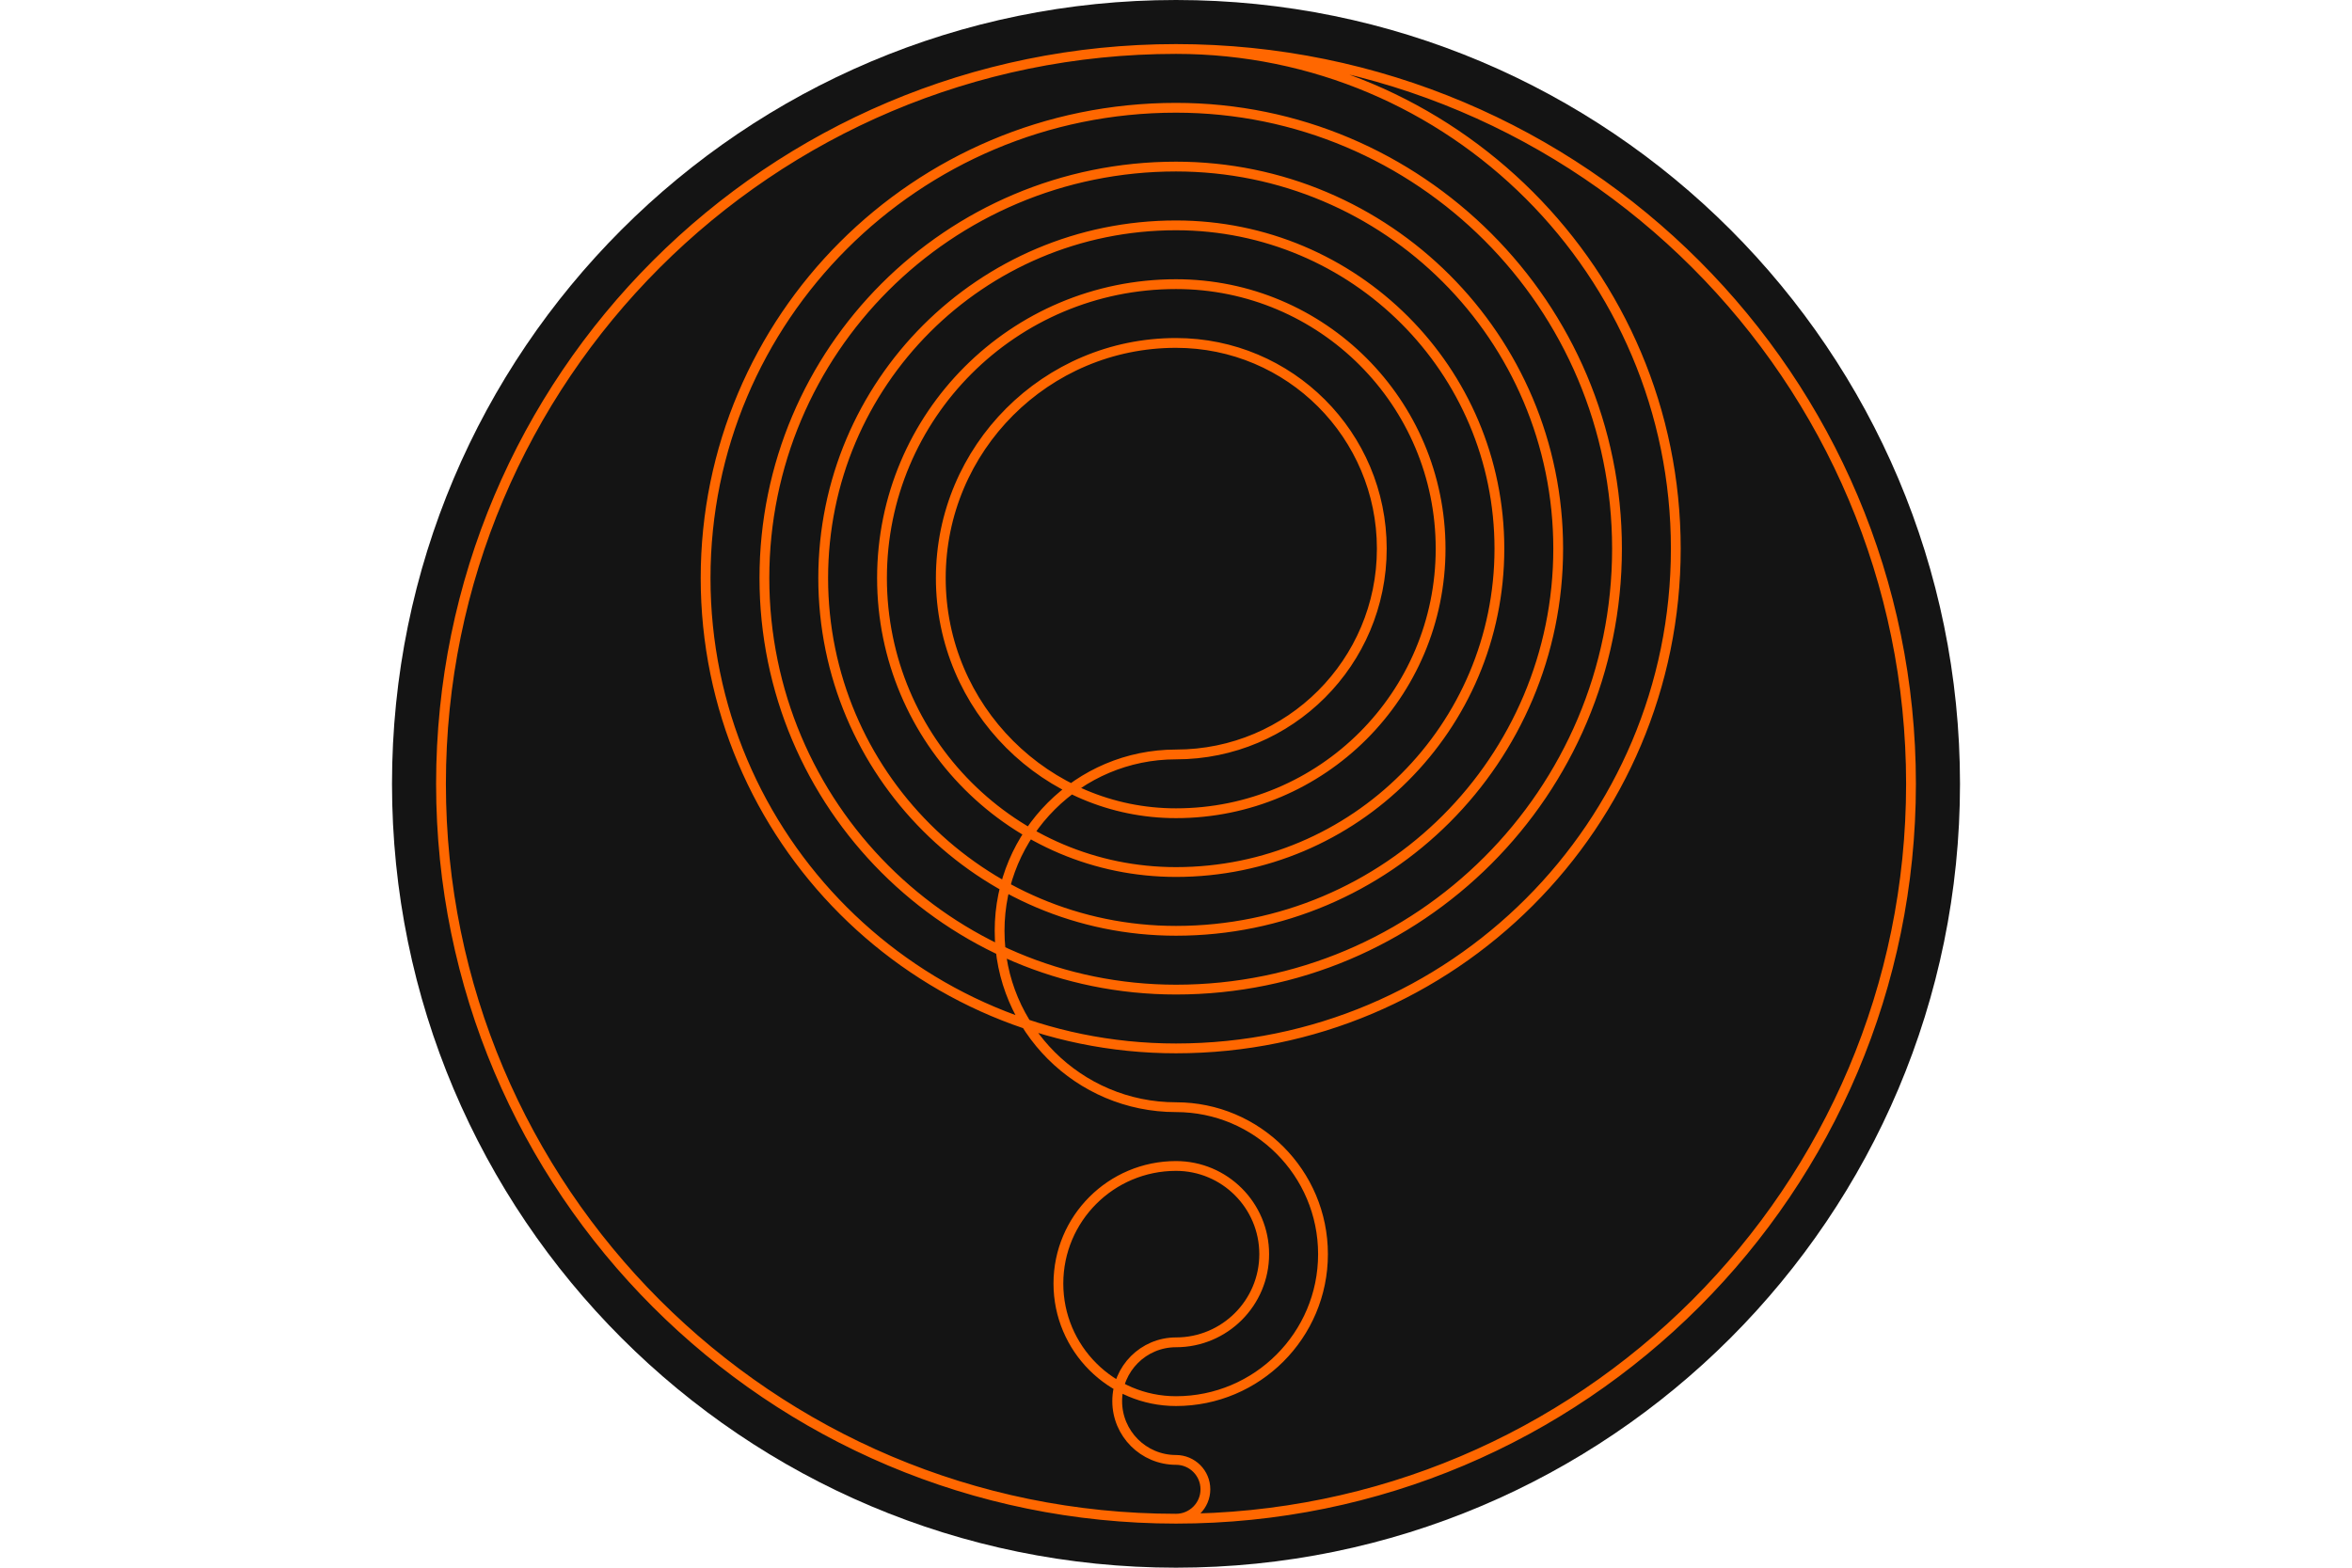
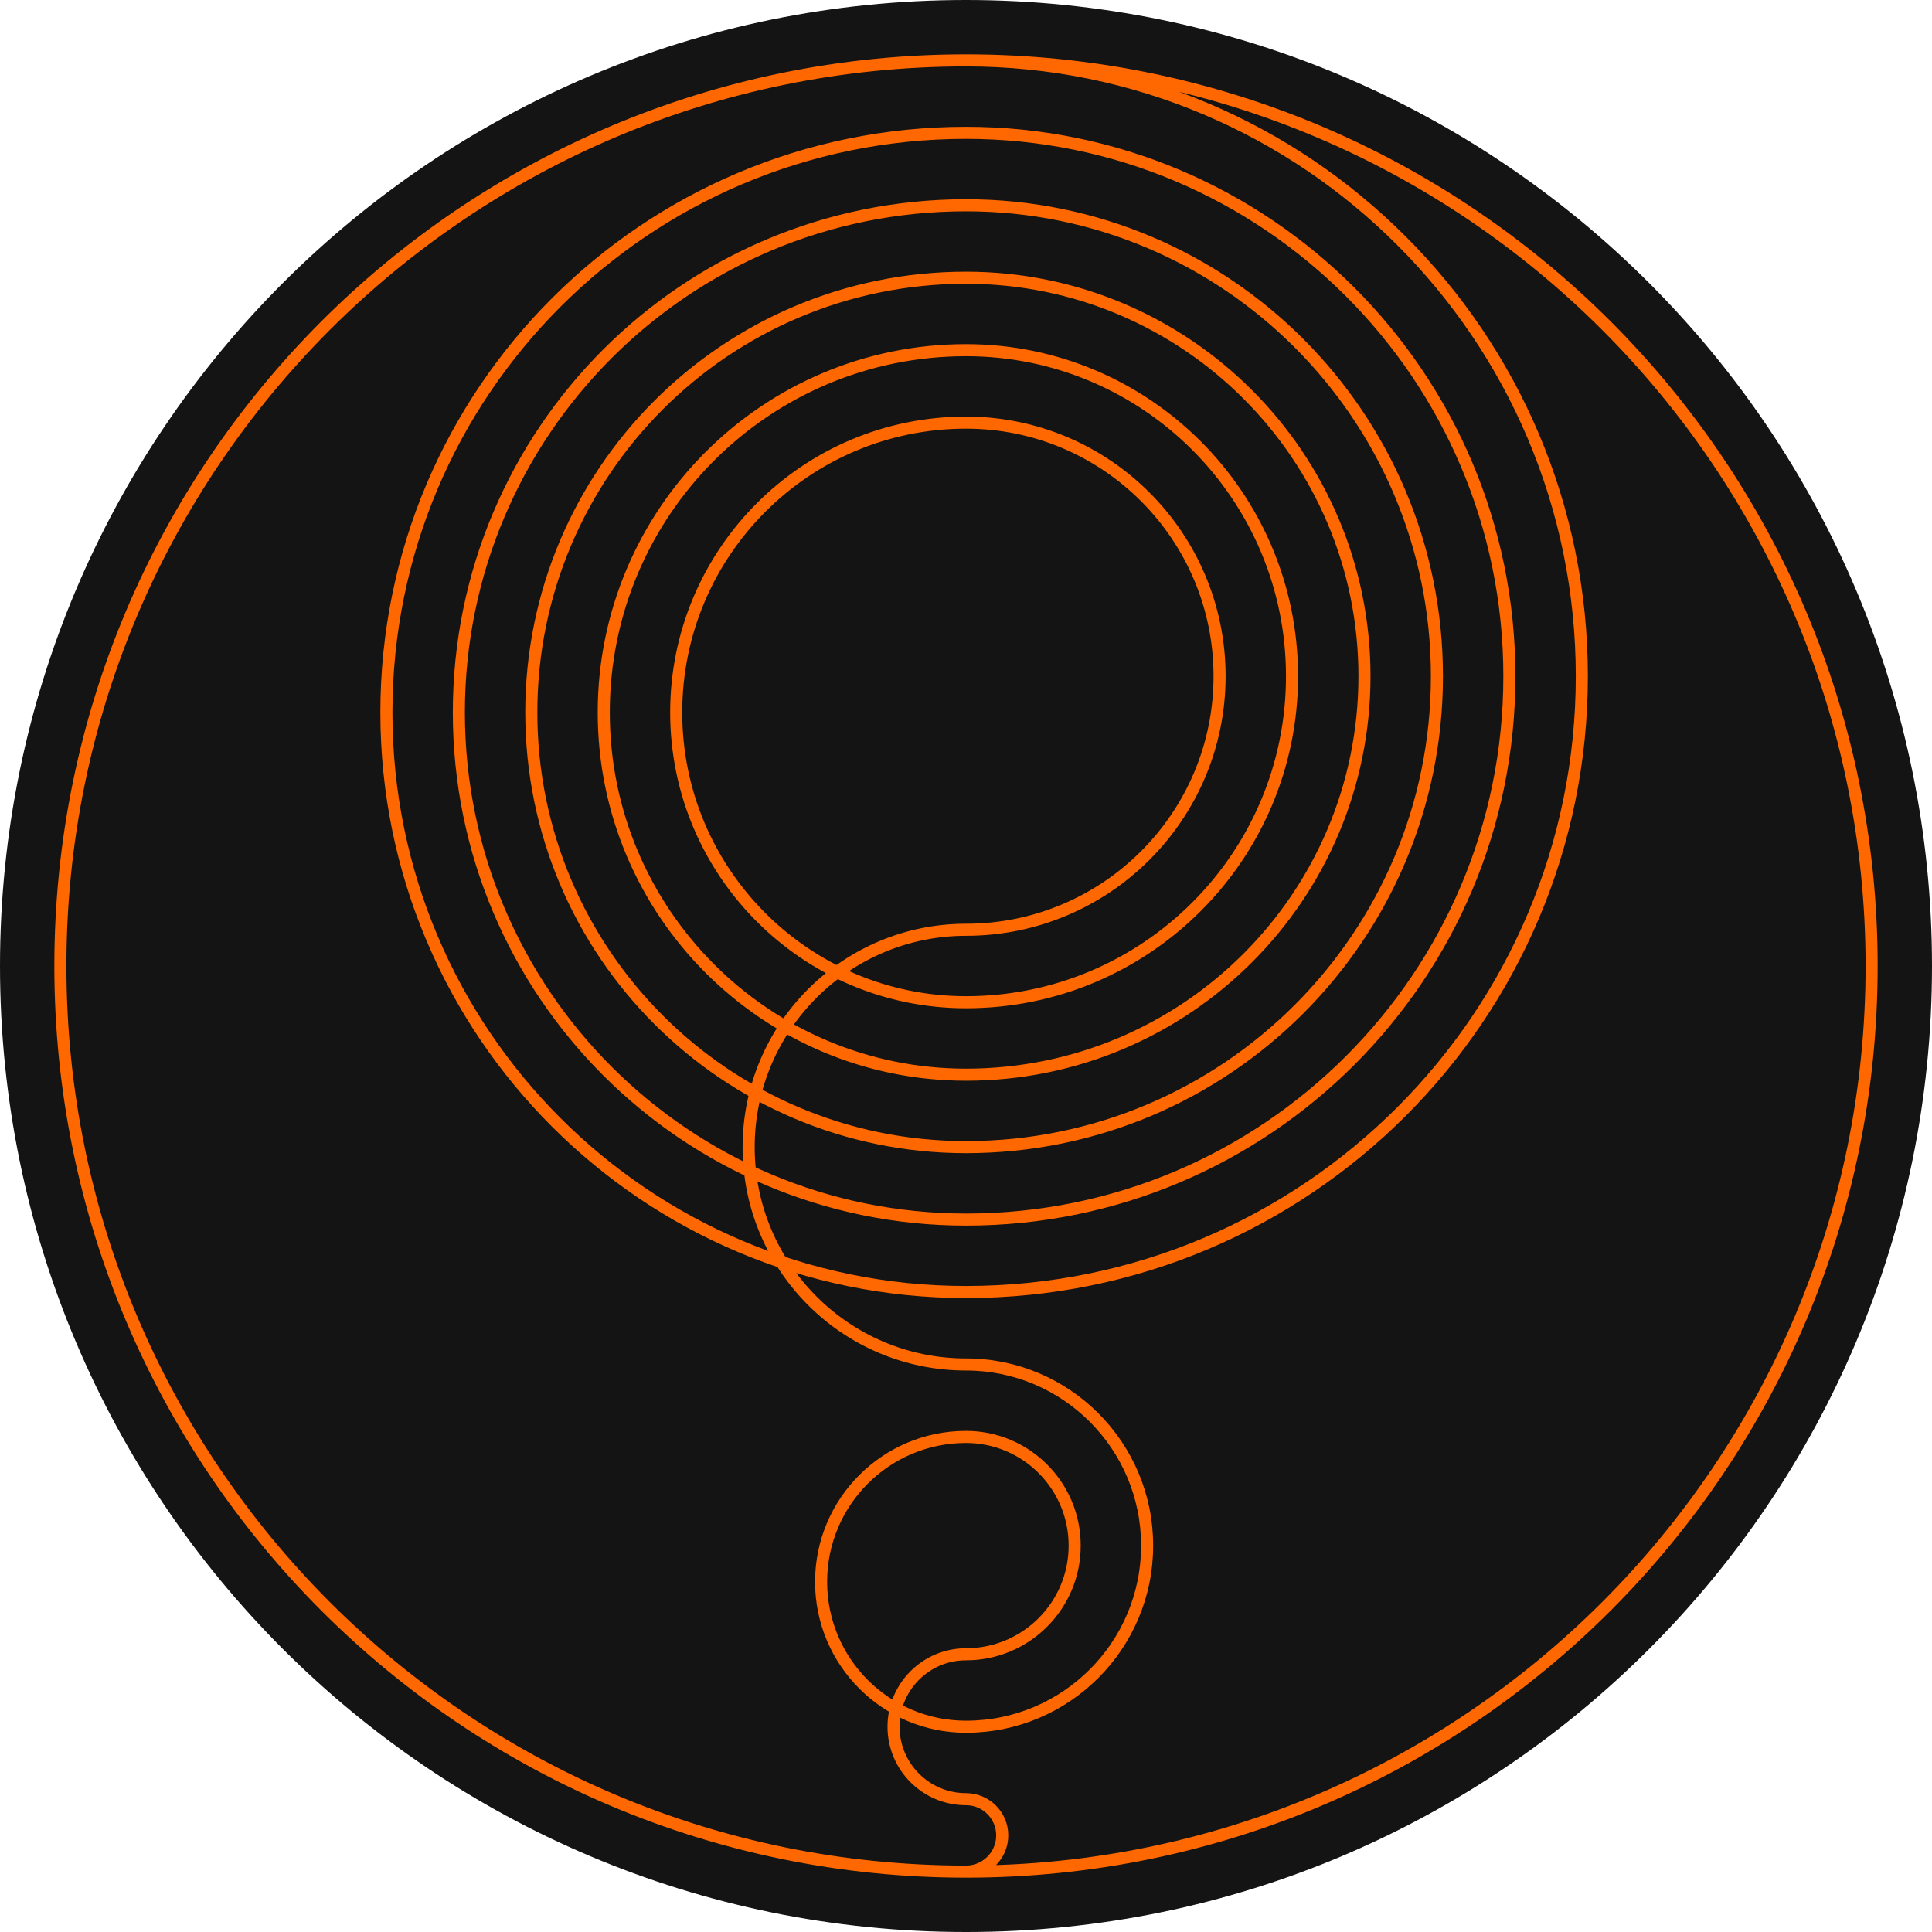
- <svg xmlns="http://www.w3.org/2000/svg" viewBox="0 0 1200 800" version="1.1" id="svg1">
+ <svg xmlns="http://www.w3.org/2000/svg" viewBox="200 0 800 800" version="1.1" id="svg1">
  <defs id="defs1" />
  <g id="g3" transform="translate(-3.84613,13.46155)">
    <circle style="fill:#141414;fill-opacity:1;stroke:none;stroke-width:4.853" id="path2" cx="603.846" cy="386.538" r="400" />
    <path d="m 603.846,761.538 a 15,15 0 0 0 0,-30 30,30 0 0 1 0,-60 45,45 0 0 0 0,-90 60,60 0 0 0 0,120 75,75 0 0 0 0,-150 90,90 0 0 1 0,-180 105,105 0 0 0 0,-210 120,120 0 0 0 0,240 135,135 0 0 0 0,-270 150,150 0 0 0 0,300 165,165 0 0 0 0,-330 180,180 0 0 0 0,360 195,195 0 0 0 0,-390 210,210 0 0 0 0,420 225,225 0 0 0 0,-450 240,240 0 0 0 0,480 255,255 0 0 0 0,-510 m 0,750 a 375,375 0 0 0 0,-750 375,375 0 0 0 0,750" fill="none" stroke="#ff6700" stroke-width="5" id="path1" />
  </g>
</svg>
